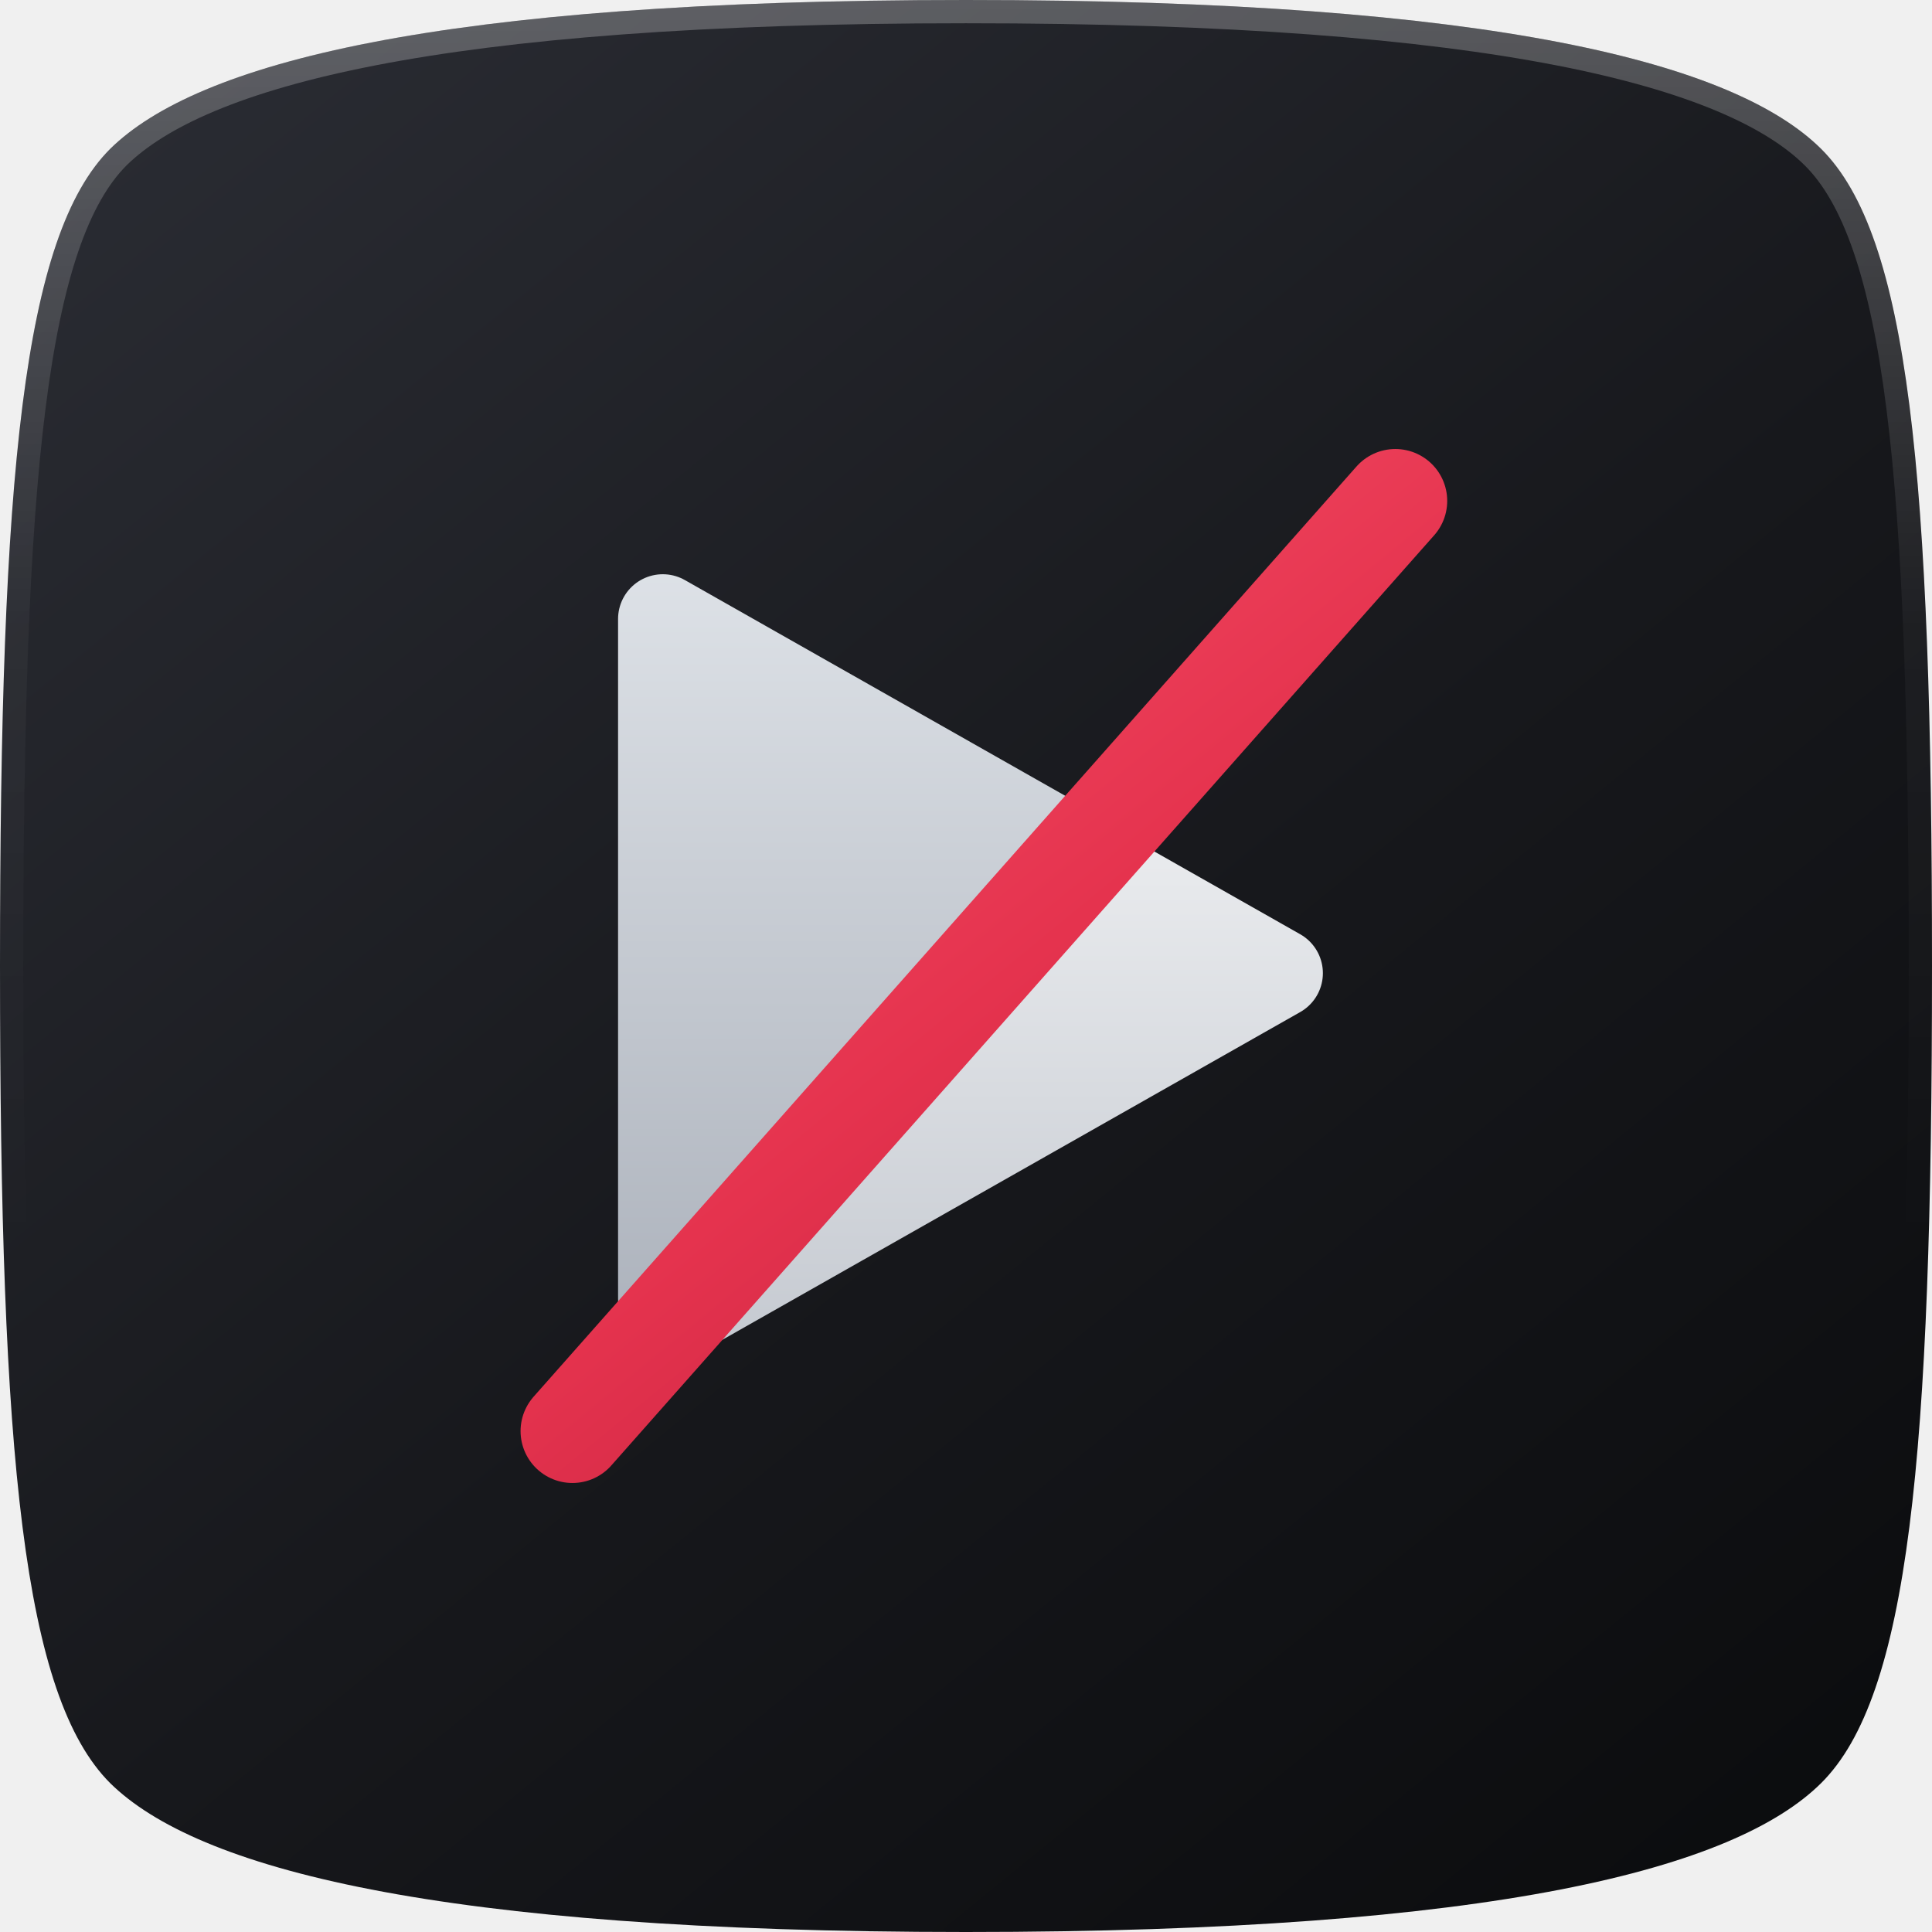
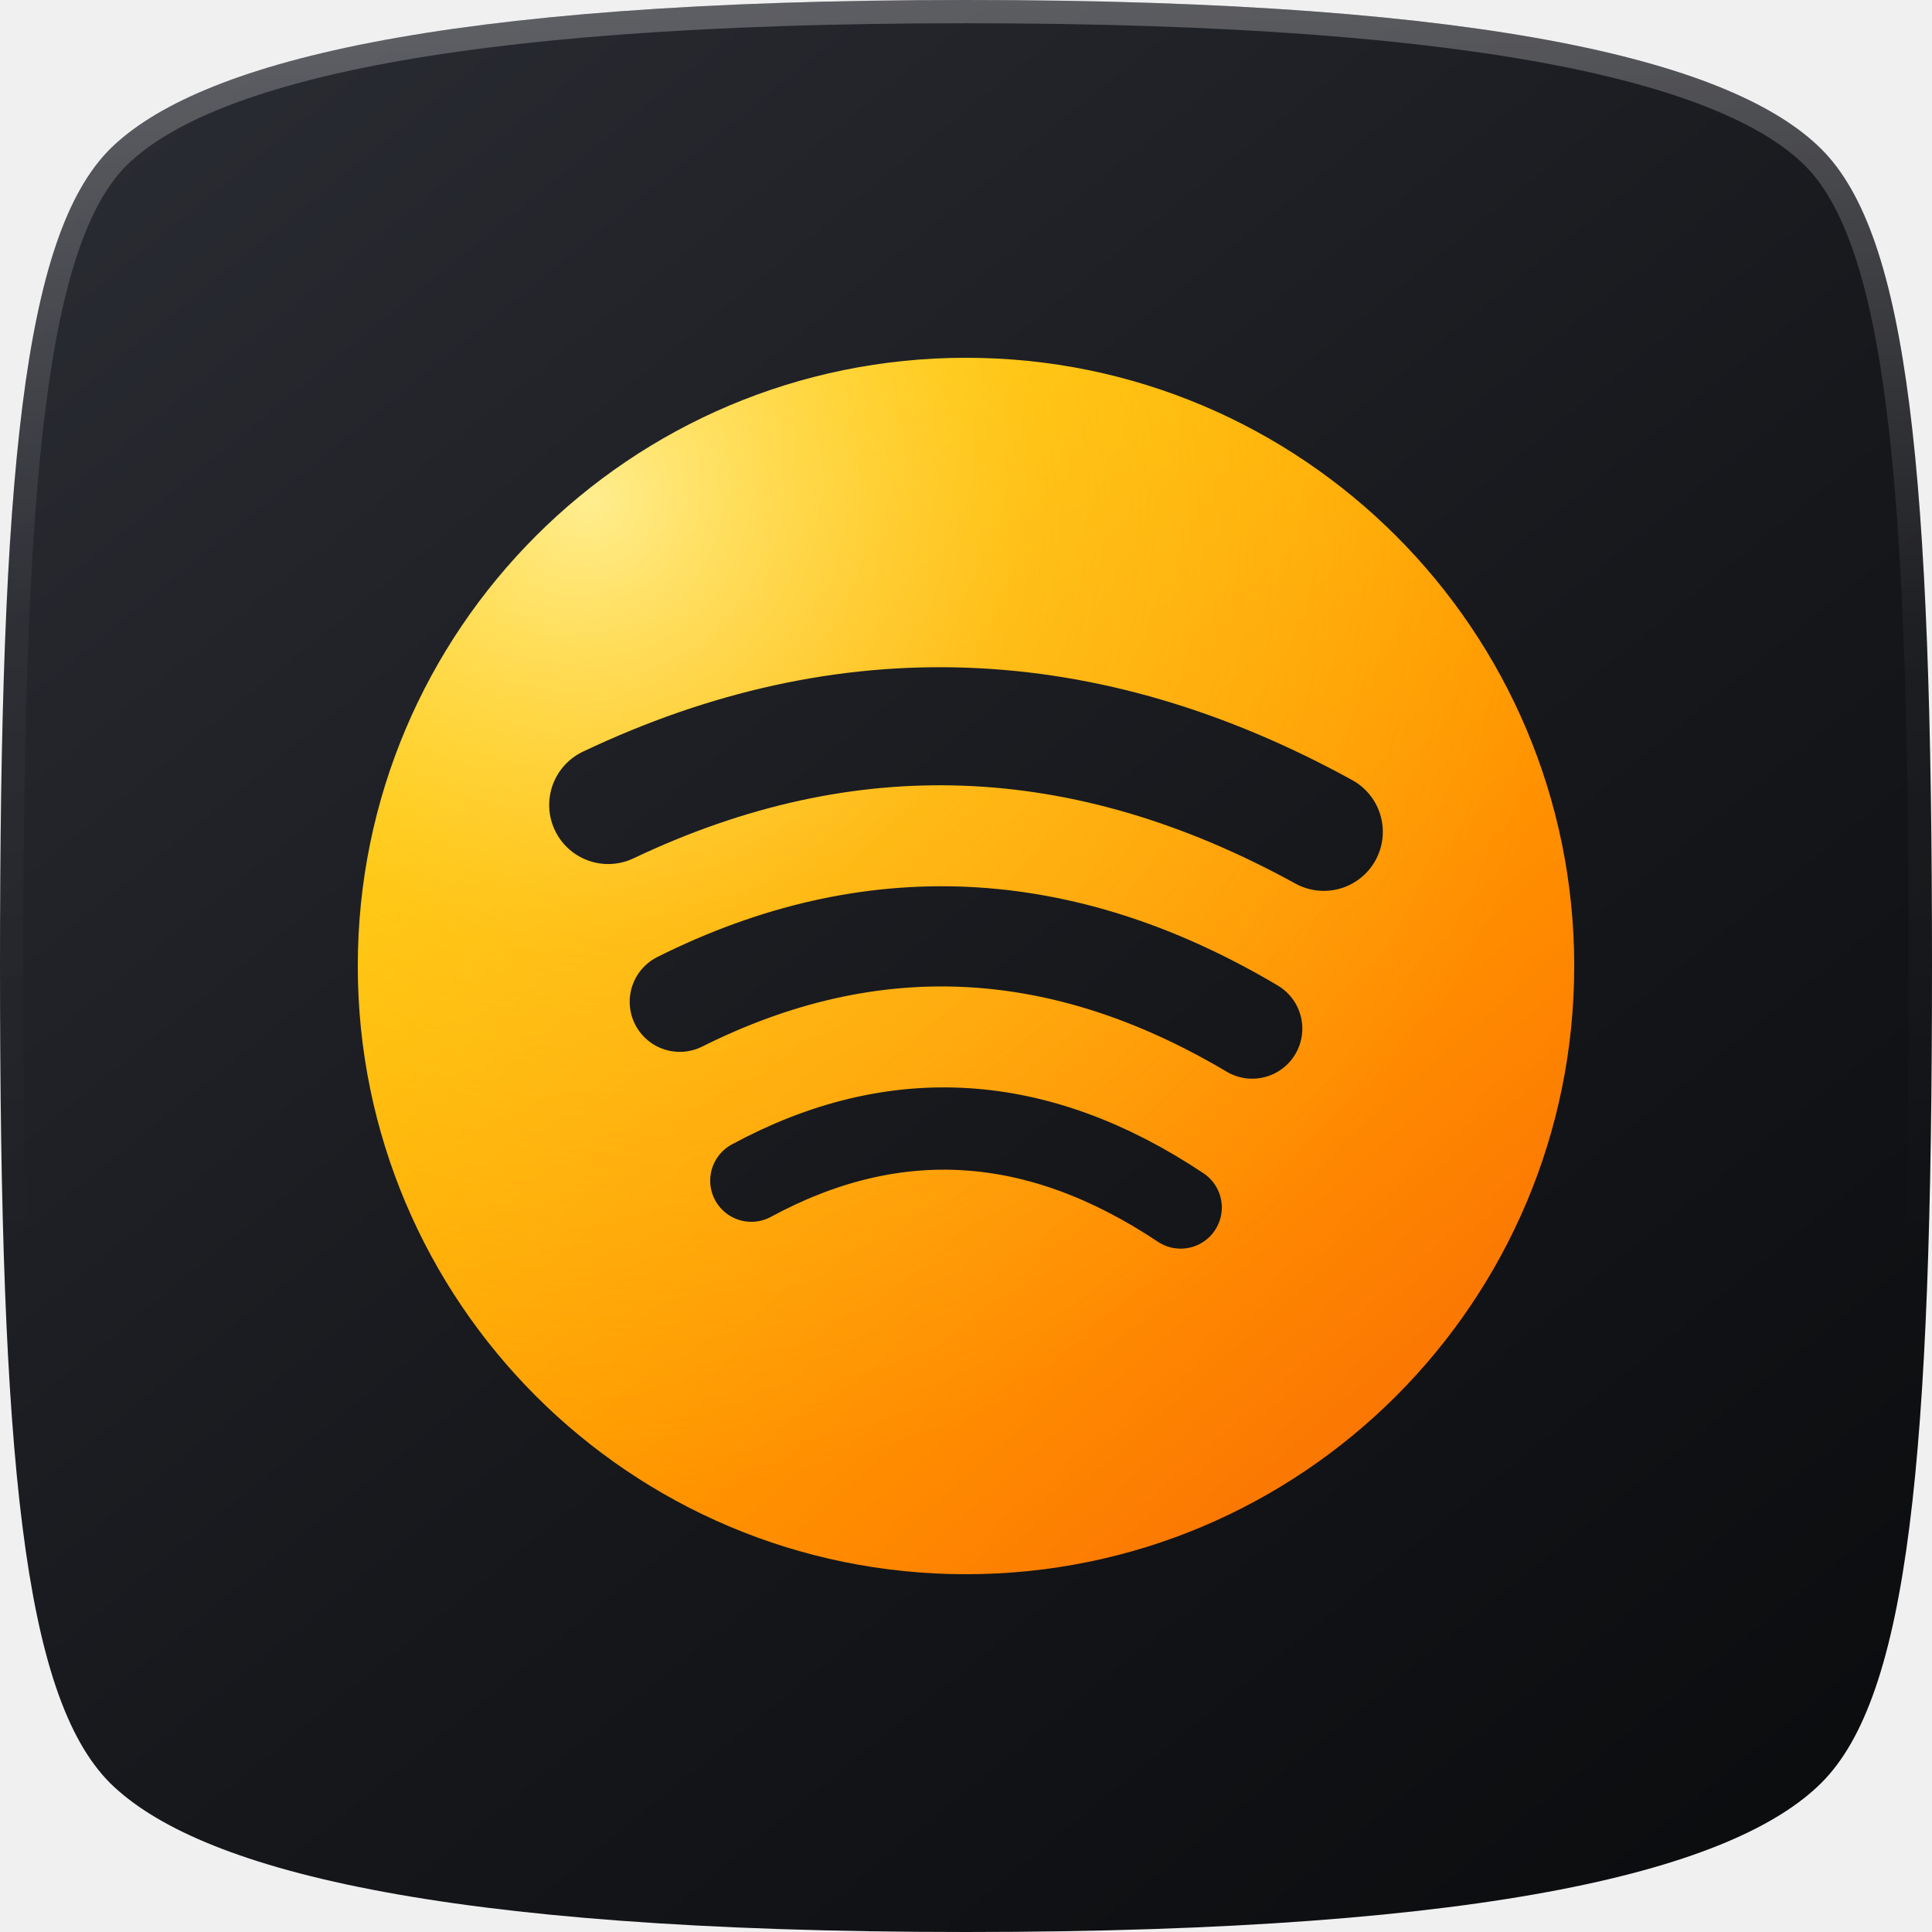
<svg xmlns="http://www.w3.org/2000/svg" viewBox="0 0 108 108" width="512" height="512">
  <defs>
    <clipPath id="sqc" clipPathUnits="objectBoundingBox">
      <path d="M.5,0 C.775,0 .898,.033 .943,.077 C.988,.122 1,.245 1,.5 C1,.755 .988,.878 .943,.923 C.898,.967 .775,1 .5,1 C.225,1 .102,.967 .057,.923 C.012,.878 0,.755 0,.5 C0,.245 .012,.122 .057,.077 C.102,.033 .225,0 .5,0 Z" />
    </clipPath>
    <path id="sqPath" d="M54,0 C83.7,0 97,3.56 101.8,8.32 C106.7,13.18 108,26.46 108,54 C108,81.54 106.7,94.82 101.8,99.68 C97,104.44 83.7,108 54,108 C24.3,108 11,104.44 6.16,99.68 C1.3,94.82 0,81.54 0,54 C0,26.46 1.3,13.18 6.16,8.32 C11,3.56 24.3,0 54,0 Z" />
    <linearGradient id="gTile1" gradientUnits="userSpaceOnUse" x1="10" y1="0" x2="98" y2="108">
      <stop offset="0" stop-color="#2A2C33" />
      <stop offset=".55" stop-color="#17181C" />
      <stop offset="1" stop-color="#0B0C0E" />
    </linearGradient>
    <linearGradient id="gEdge" gradientUnits="userSpaceOnUse" x1="54" y1="0" x2="54" y2="70">
      <stop offset="0" stop-color="#FFFFFF" stop-opacity=".26" />
      <stop offset=".5" stop-color="#FFFFFF" stop-opacity=".04" />
      <stop offset="1" stop-color="#FFFFFF" stop-opacity="0" />
    </linearGradient>
    <linearGradient id="gRed" gradientUnits="userSpaceOnUse" x1="24" y1="16" x2="88" y2="94">
      <stop offset="0" stop-color="#FF6178" />
      <stop offset=".5" stop-color="#E5334E" />
      <stop offset="1" stop-color="#A81232" />
    </linearGradient>
    <linearGradient id="gGlyph" gradientUnits="userSpaceOnUse" x1="54" y1="30" x2="54" y2="80">
      <stop offset="0" stop-color="#FFFFFF" />
      <stop offset="1" stop-color="#BFC4CC" />
    </linearGradient>
    <linearGradient id="gGlyphDim" gradientUnits="userSpaceOnUse" x1="54" y1="28" x2="54" y2="78">
      <stop offset="0" stop-color="#E2E6EB" />
      <stop offset="1" stop-color="#A9AFB9" />
    </linearGradient>
    <linearGradient id="gPpRed" x1="0" y1="0" x2="1" y2="1">
      <stop offset="0" stop-color="#FF6178" />
      <stop offset=".5" stop-color="#E5334E" />
      <stop offset="1" stop-color="#A81232" />
    </linearGradient>
    <linearGradient id="gPpWhite" x1="0" y1="0" x2="0" y2="1">
      <stop offset="0" stop-color="#FFFFFF" />
      <stop offset="1" stop-color="#BFC4CC" />
    </linearGradient>
    <radialGradient id="gemGreen" gradientUnits="userSpaceOnUse" cx="54" cy="100" r="48">
      <stop offset="0" stop-color="#12A150" stop-opacity="1" />
      <stop offset=".45" stop-color="#12A150" stop-opacity="1" />
      <stop offset="1" stop-color="#12A150" stop-opacity="0" />
    </radialGradient>
    <radialGradient id="gemYellow" gradientUnits="userSpaceOnUse" cx="6" cy="54" r="48">
      <stop offset="0" stop-color="#FFBB00" stop-opacity="1" />
      <stop offset=".45" stop-color="#FFBB00" stop-opacity="1" />
      <stop offset="1" stop-color="#FFBB00" stop-opacity="0" />
    </radialGradient>
    <radialGradient id="gemRed" gradientUnits="userSpaceOnUse" cx="54" cy="6" r="48">
      <stop offset="0" stop-color="#F0322A" stop-opacity="1" />
      <stop offset=".45" stop-color="#F0322A" stop-opacity="1" />
      <stop offset="1" stop-color="#F0322A" stop-opacity="0" />
    </radialGradient>
    <linearGradient id="orBase" gradientUnits="userSpaceOnUse" x1="8" y1="2" x2="100" y2="106">
      <stop offset="0" stop-color="#FFE93B" />
      <stop offset=".3" stop-color="#FFC400" />
      <stop offset=".64" stop-color="#FF8A00" />
      <stop offset="1" stop-color="#F0490A" />
    </linearGradient>
    <radialGradient id="orBloom" gradientUnits="userSpaceOnUse" cx="33" cy="28" r="56">
      <stop offset="0" stop-color="#FFF6B0" stop-opacity=".8" />
      <stop offset=".45" stop-color="#FFD84A" stop-opacity=".3" />
      <stop offset="1" stop-color="#FFD84A" stop-opacity="0" />
    </radialGradient>
    <clipPath id="holder" clipPathUnits="userSpaceOnUse">
      <rect x="18" y="28" width="72" height="56" rx="9" />
    </clipPath>
    <linearGradient id="gHold" x1="0" y1="0" x2="1" y2="1">
      <stop offset="0" stop-color="#A81433" />
      <stop offset="1" stop-color="#67091E" />
    </linearGradient>
    <linearGradient id="gFlap" x1="0" y1="0" x2="0" y2="1">
      <stop offset="0" stop-color="#FFF1F4" />
      <stop offset="1" stop-color="#F8C9D5" />
    </linearGradient>
    <linearGradient id="gW1" x1="0" y1="0" x2="0" y2="1">
      <stop offset="0" stop-color="#FFFFFF" />
      <stop offset="1" stop-color="#EDEFF3" />
    </linearGradient>
    <linearGradient id="gW2" x1="0" y1="0" x2="0" y2="1">
      <stop offset="0" stop-color="#B2BAC5" />
      <stop offset="1" stop-color="#8F98A4" />
    </linearGradient>
    <linearGradient id="gPpOver" x1="0" y1="0" x2="0" y2="1">
      <stop offset="0" stop-color="#FEDCE3" />
      <stop offset="1" stop-color="#F0A6B5" />
    </linearGradient>
    <clipPath id="ppFront" clipPathUnits="userSpaceOnUse">
      <path transform="translate(13,12)" d="M0 0 L23 0 A15 15 0 0 1 23 30 L13 30 L13 50 L0 50 Z" />
    </clipPath>
    <clipPath id="cutA" clipPathUnits="userSpaceOnUse">
      <polygon points="144.5,-47.1 -34.5,155.1 115.7,288.1 294.7,85.9" />
    </clipPath>
    <clipPath id="cutB" clipPathUnits="userSpaceOnUse">
      <polygon points="144.5,-47.1 -34.5,155.1 -184.7,22.1 -5.7,-180.1" />
    </clipPath>
    <clipPath id="sqUser" clipPathUnits="userSpaceOnUse">
      <use href="#sqPath" />
    </clipPath>
  </defs>
  <g clip-path="url(#sqUser)">
    <rect width="108" height="108" fill="url(#gTile1)" />
-     <g clip-path="url(#cutB)">
-       <g transform="translate(-0.45,-0.4)">
-         <path d="M37.5 35 L37.5 73 L71 54 Z" fill="url(#gGlyphDim)" stroke="url(#gGlyphDim)" stroke-width="5" stroke-linejoin="round" />
-       </g>
+     <defs>
+       <mask id="mkSp" maskUnits="userSpaceOnUse" x="0" y="0" width="108" height="108">
+         <circle cx="54" cy="54" r="34" fill="#fff" />
+         <path d="M34 45 Q54 35.5 74 46.5" fill="none" stroke="#000" stroke-width="6.6" stroke-linecap="round" />
+         <path d="M38 56 Q54 48 70 57.5" fill="none" stroke="#000" stroke-width="5.6" stroke-linecap="round" />
+         <path d="M42 66 Q54 59.5 66 67.5" fill="none" stroke="#000" stroke-width="4.6" stroke-linecap="round" />
+       </mask>
+     </defs>
+     <g mask="url(#mkSp)">
+       <rect width="108" height="108" fill="url(#orBase)" />
+       <rect width="108" height="108" fill="url(#orBloom)" />
    </g>
-     <g clip-path="url(#cutA)">
-       <g transform="translate(0.45,0.4)">
-         <path d="M37.5 35 L37.5 73 L71 54 Z" fill="url(#gGlyph)" stroke="url(#gGlyph)" stroke-width="5" stroke-linejoin="round" />
-       </g>
-     </g>
-     <path d="M78 28 L32 80" stroke="url(#gRed)" stroke-width="5.8" stroke-linecap="round" fill="none" />
    <use href="#sqPath" fill="none" stroke="url(#gEdge)" stroke-width="2.6" />
  </g>
</svg>
